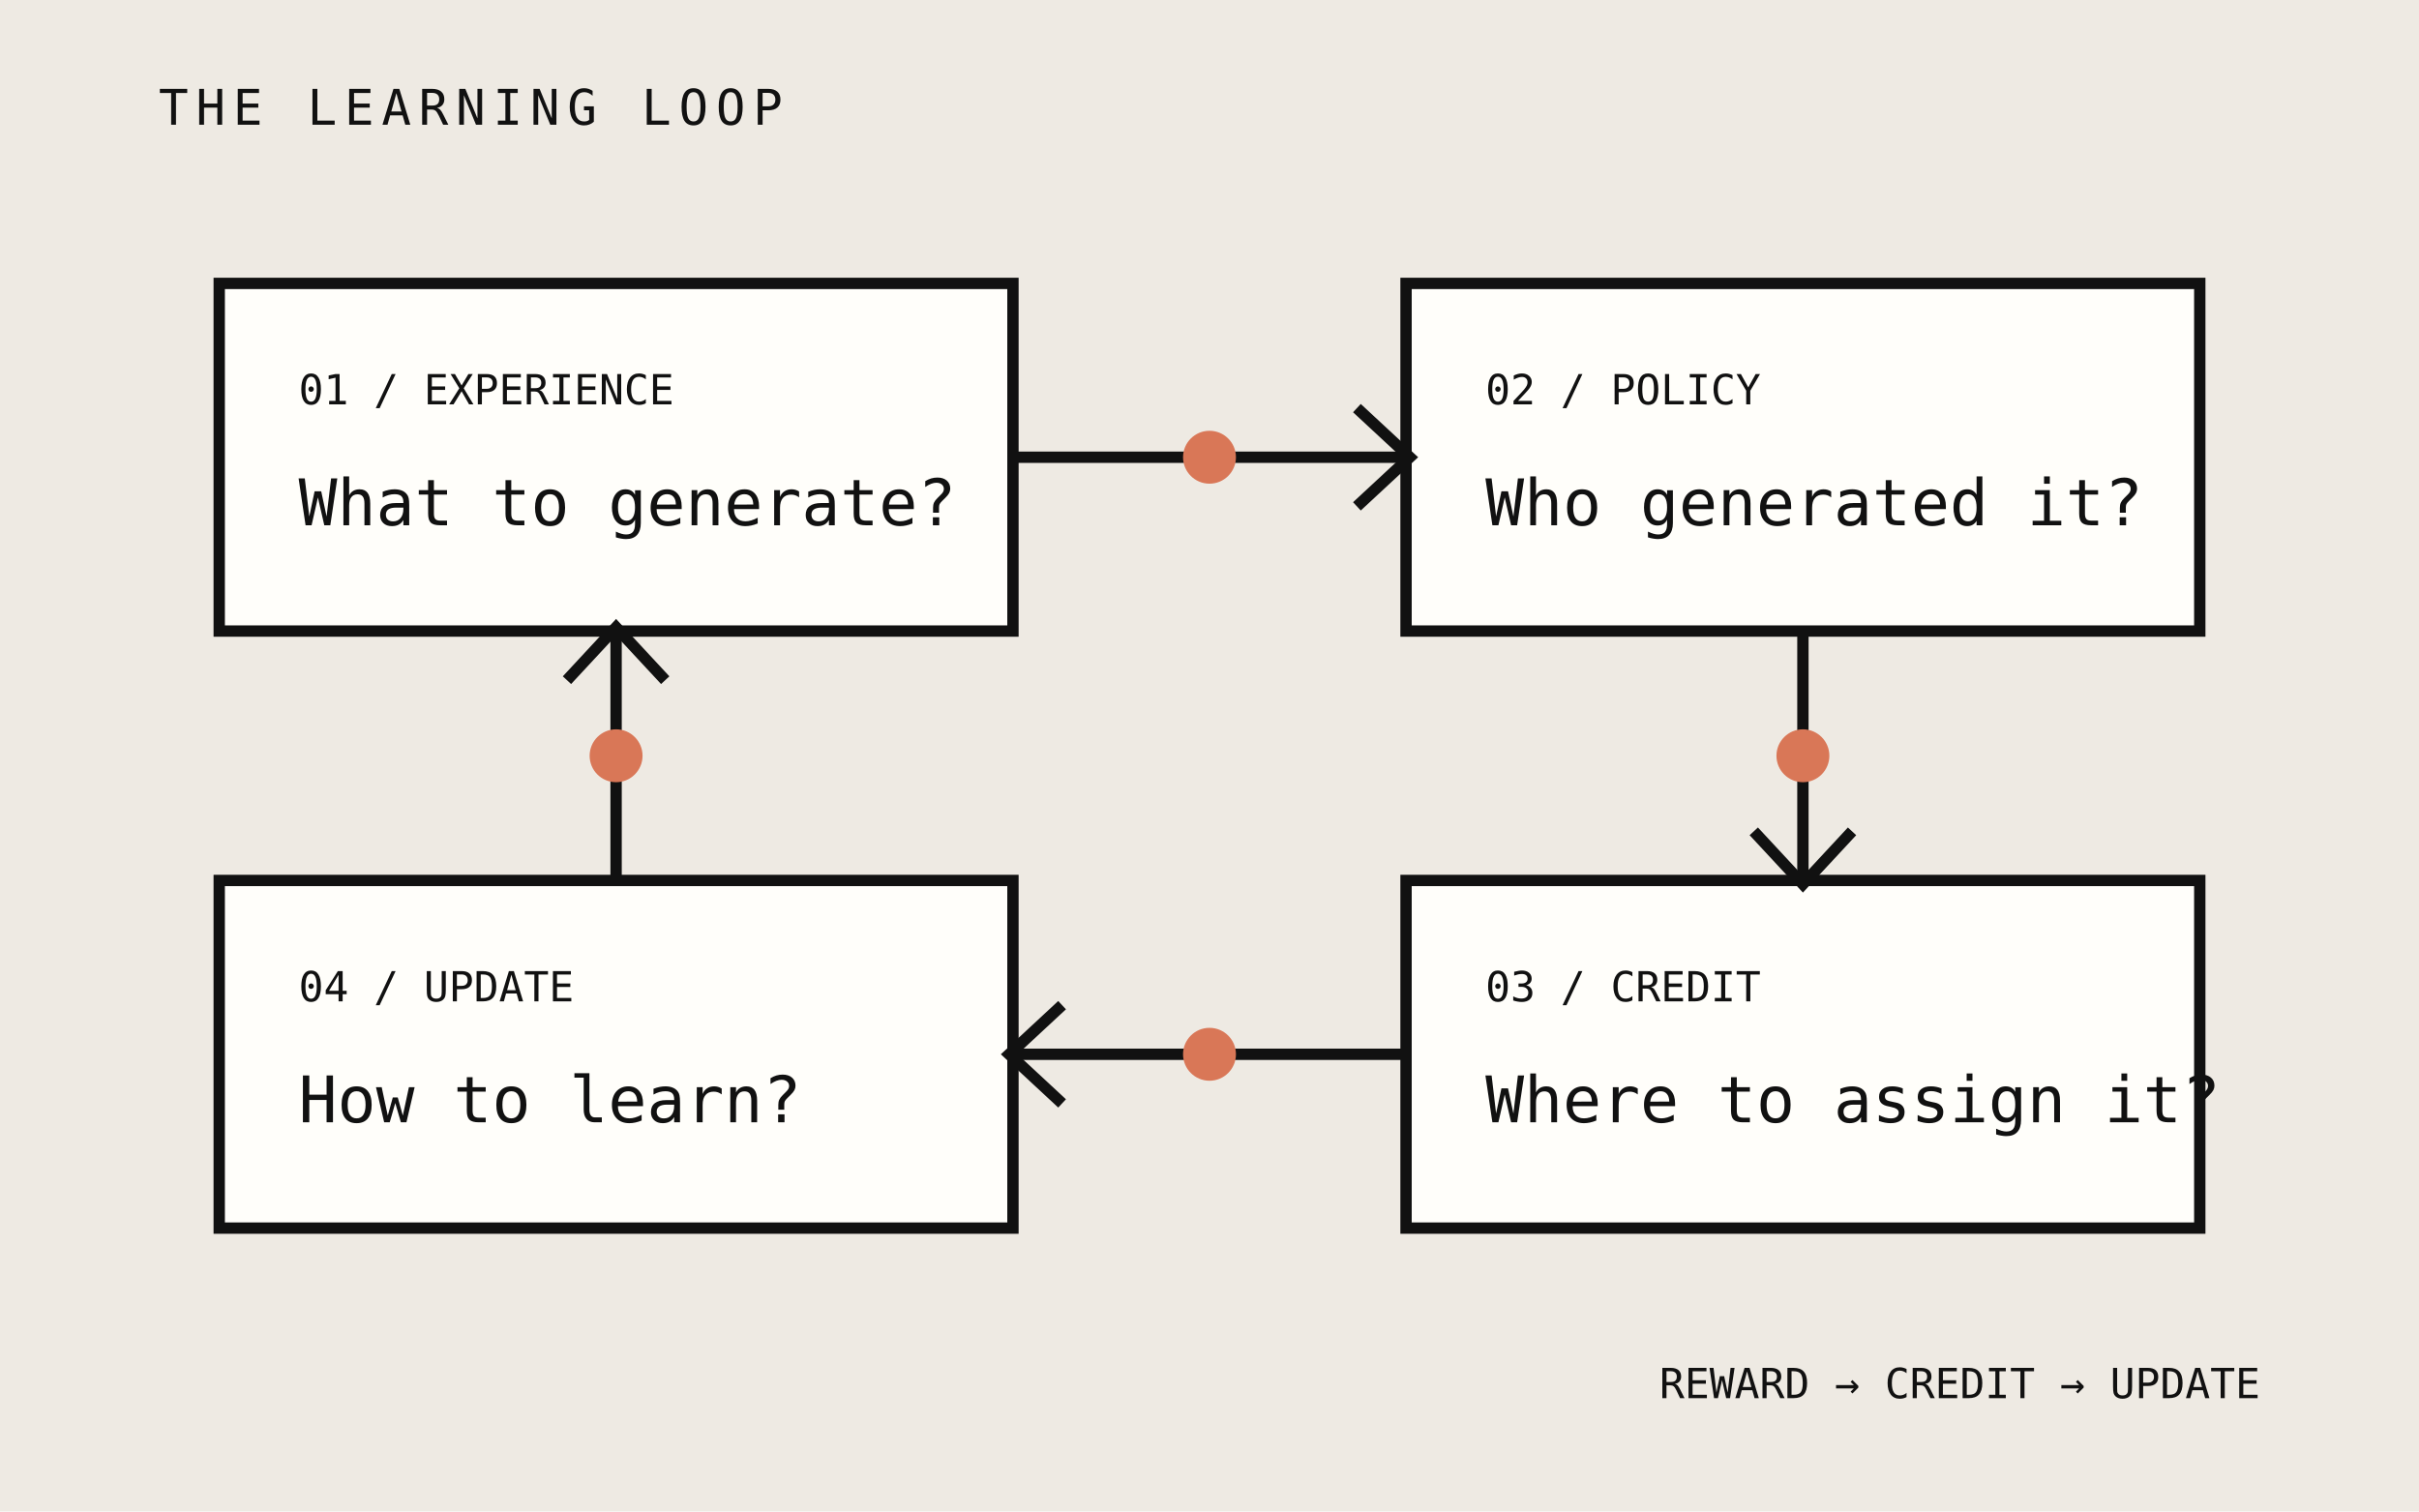
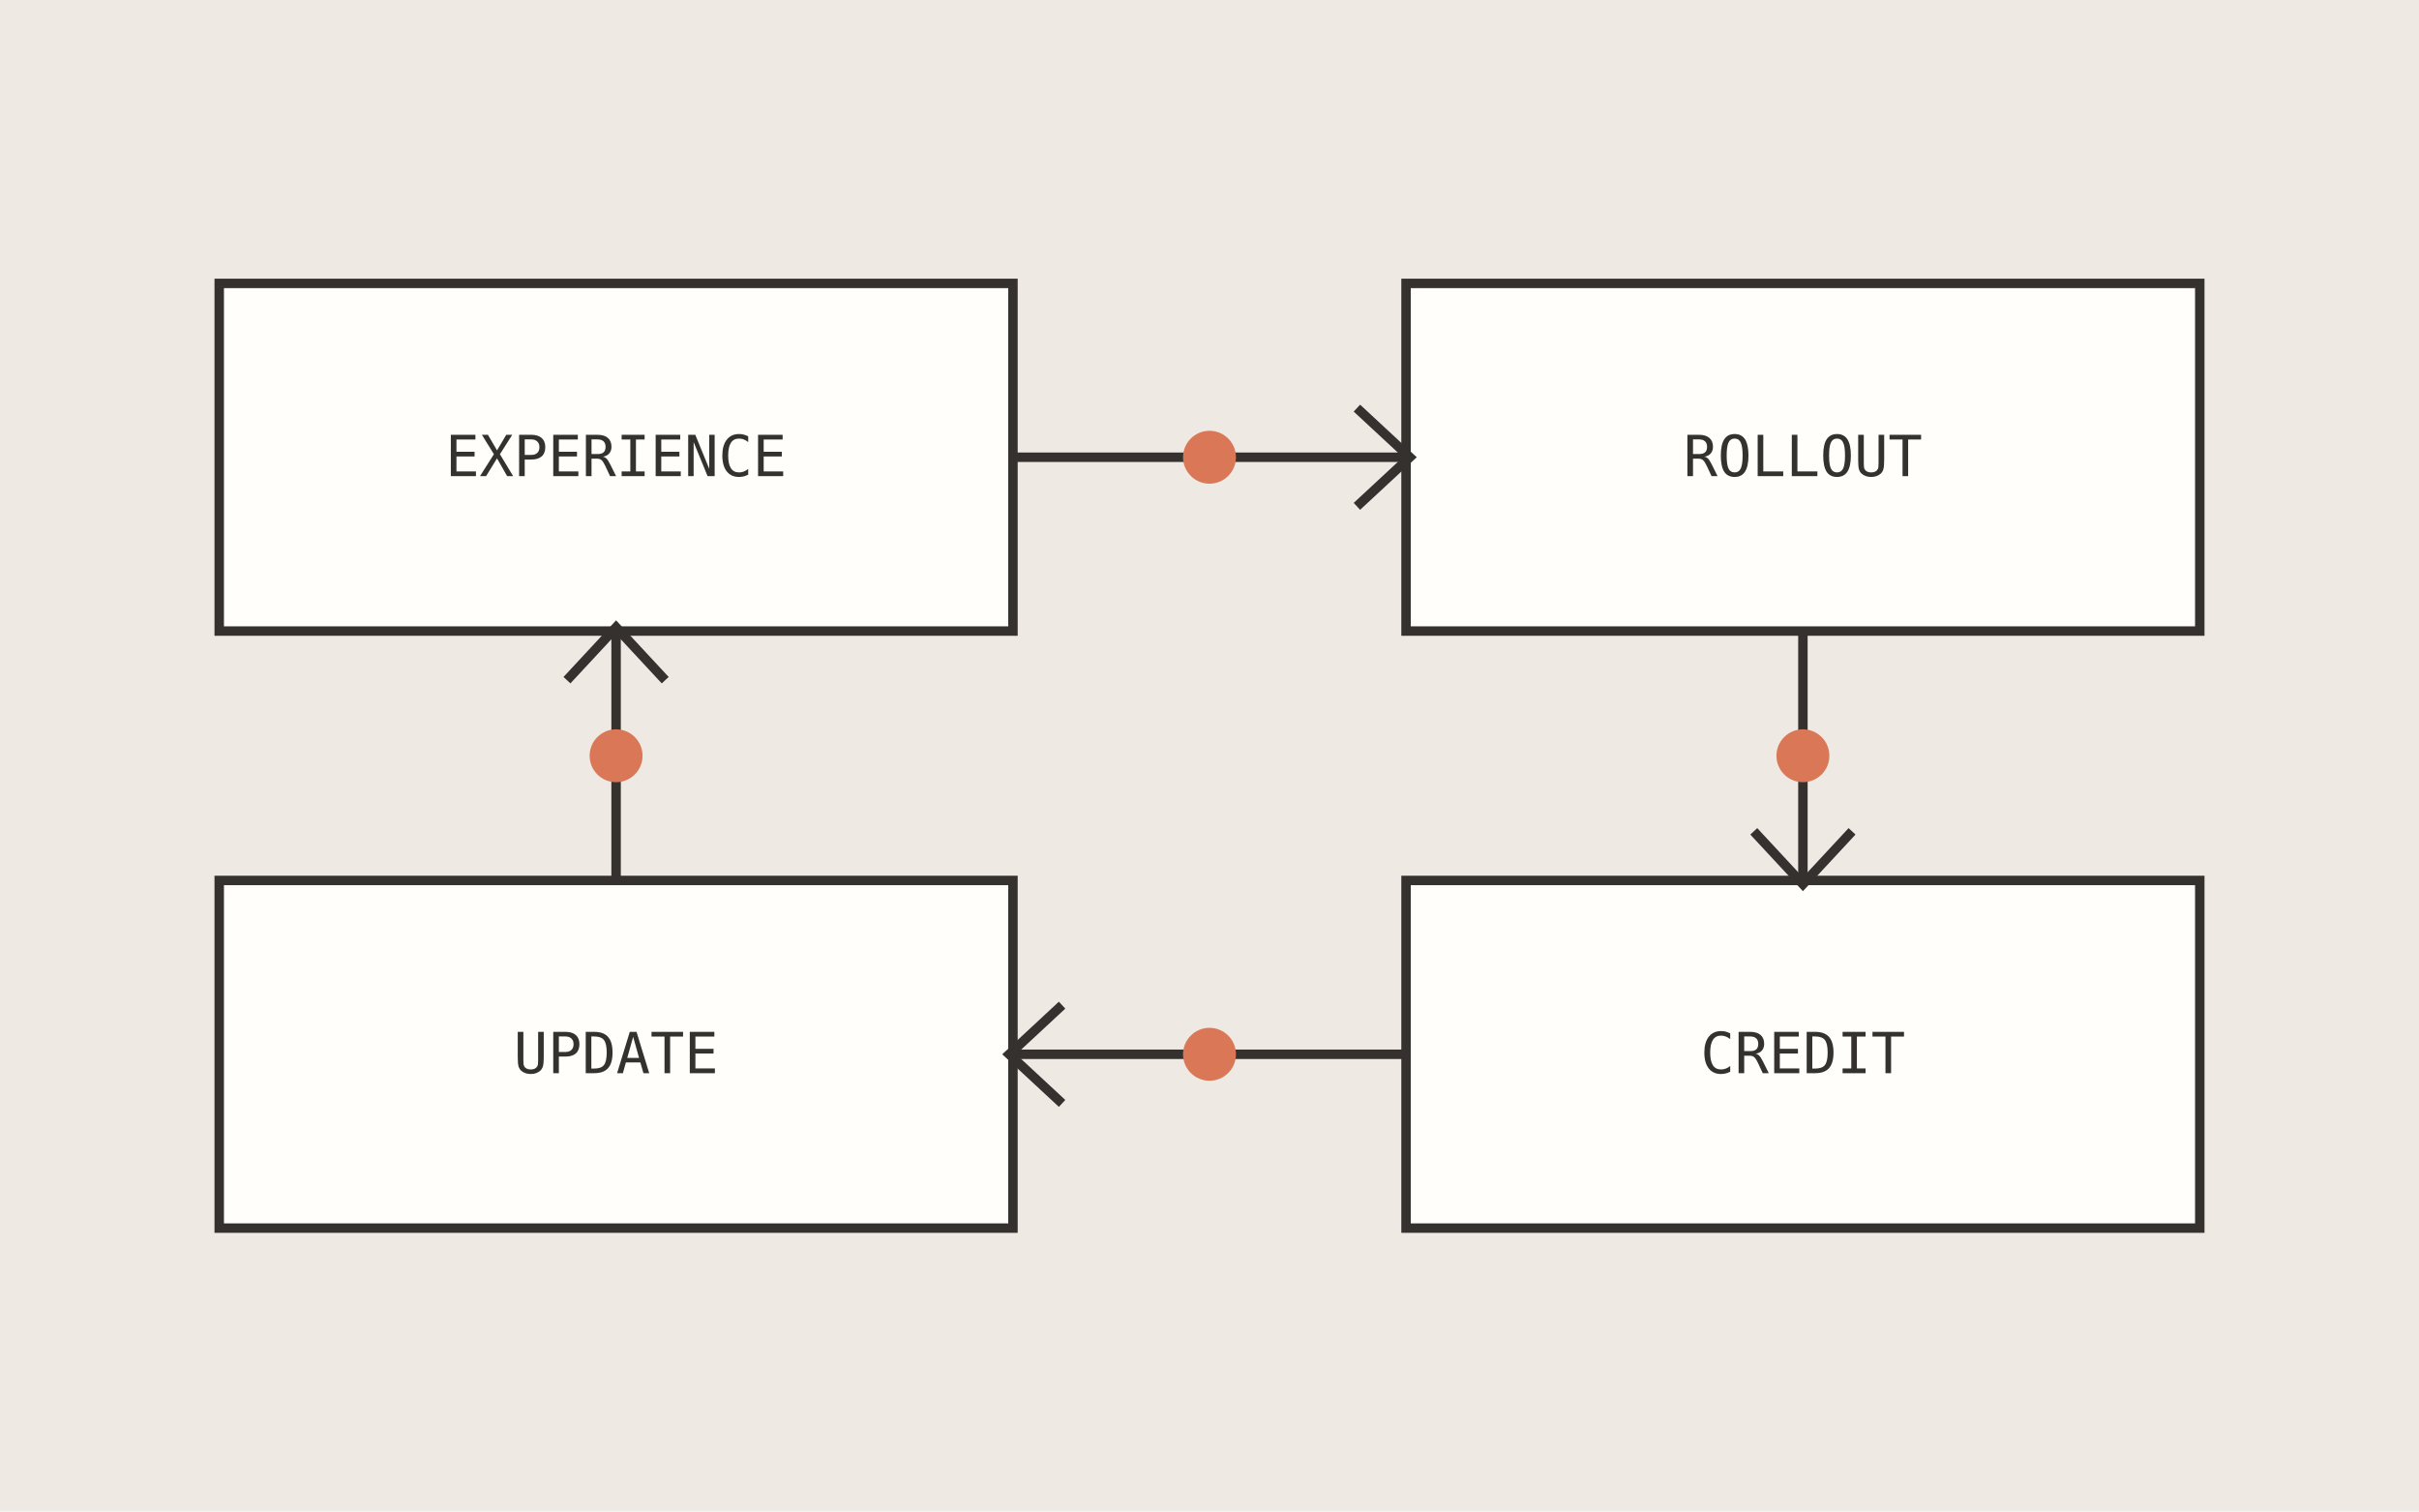
<svg xmlns="http://www.w3.org/2000/svg" viewBox="0 0 640 400" role="img" aria-labelledby="title desc">
  <rect width="640" height="400" fill="#eeeae3" />
-   <text x="42" y="33" fill="#111" font-family="IBM Plex Mono, monospace" font-size="13" letter-spacing="2">THE LEARNING LOOP</text>
-   <g fill="#fffefa" stroke="#111" stroke-width="3">
+   <g fill="#fffefa" stroke="#34312f" stroke-width="2.5">
    <rect x="58" y="75" width="210" height="92" />
    <rect x="372" y="75" width="210" height="92" />
    <rect x="372" y="233" width="210" height="92" />
    <rect x="58" y="233" width="210" height="92" />
  </g>
-   <g fill="none" stroke="#111" stroke-width="3">
+   <g fill="none" stroke="#34312f" stroke-width="2.5">
    <path d="M268 121h104" />
    <path d="m359 108 14 13-14 13" />
    <path d="M477 167v66" />
    <path d="m464 220 13 14 13-14" />
    <path d="M372 279H268" />
    <path d="m281 266-14 13 14 13" />
    <path d="M163 233v-66" />
    <path d="m150 180 13-14 13 14" />
  </g>
-   <g fill="#111" font-family="IBM Plex Mono, monospace">
-     <text x="79" y="107" font-size="11">01 / EXPERIENCE</text>
-     <text x="79" y="139" font-size="17">What to generate?</text>
-     <text x="393" y="107" font-size="11">02 / POLICY</text>
-     <text x="393" y="139" font-size="17">Who generated it?</text>
-     <text x="393" y="265" font-size="11">03 / CREDIT</text>
-     <text x="393" y="297" font-size="17">Where to assign it?</text>
-     <text x="79" y="265" font-size="11">04 / UPDATE</text>
-     <text x="79" y="297" font-size="17">How to learn?</text>
+   <g fill="#34312f" font-family="IBM Plex Mono, monospace" font-size="15" text-anchor="middle">
+     <text x="163" y="126">EXPERIENCE</text>
+     <text x="477" y="126">ROLLOUT</text>
+     <text x="477" y="284">CREDIT</text>
+     <text x="163" y="284">UPDATE</text>
  </g>
  <g fill="#d97757">
    <circle cx="320" cy="121" r="7" />
    <circle cx="477" cy="200" r="7" />
    <circle cx="320" cy="279" r="7" />
    <circle cx="163" cy="200" r="7" />
  </g>
-   <text x="598" y="370" fill="#111" font-family="IBM Plex Mono, monospace" font-size="11" text-anchor="end">REWARD → CREDIT → UPDATE</text>
</svg>
